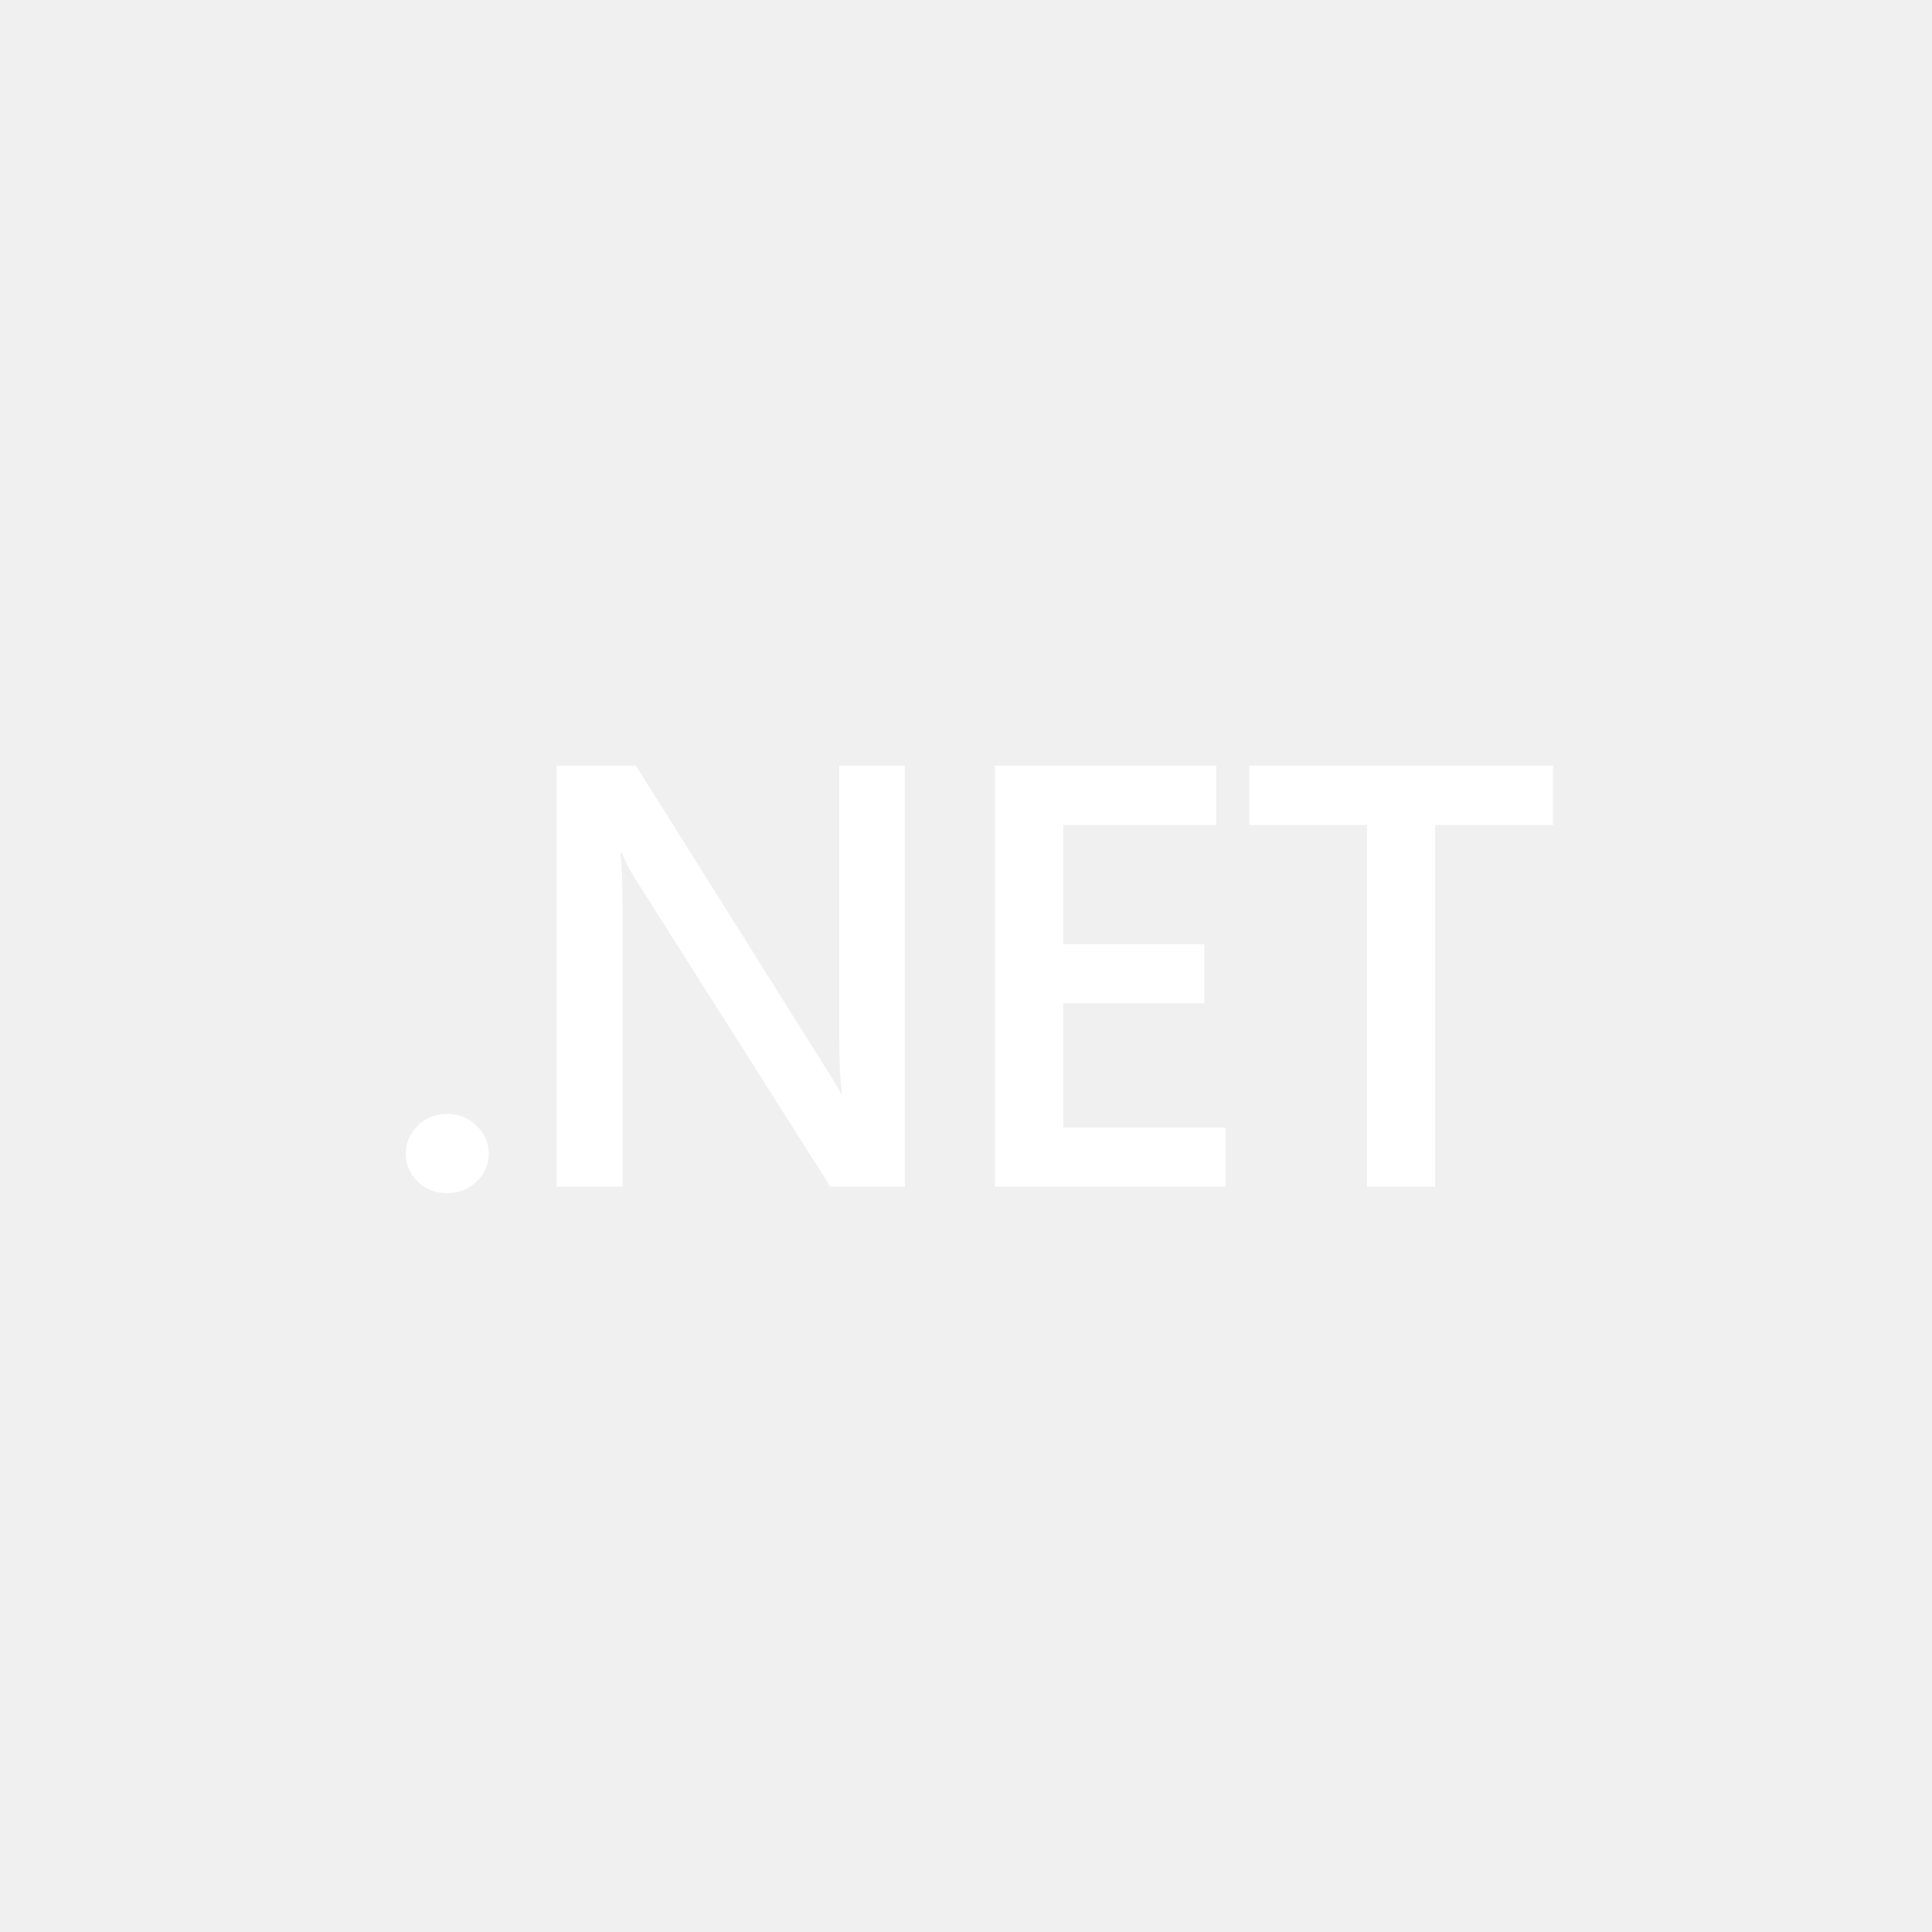
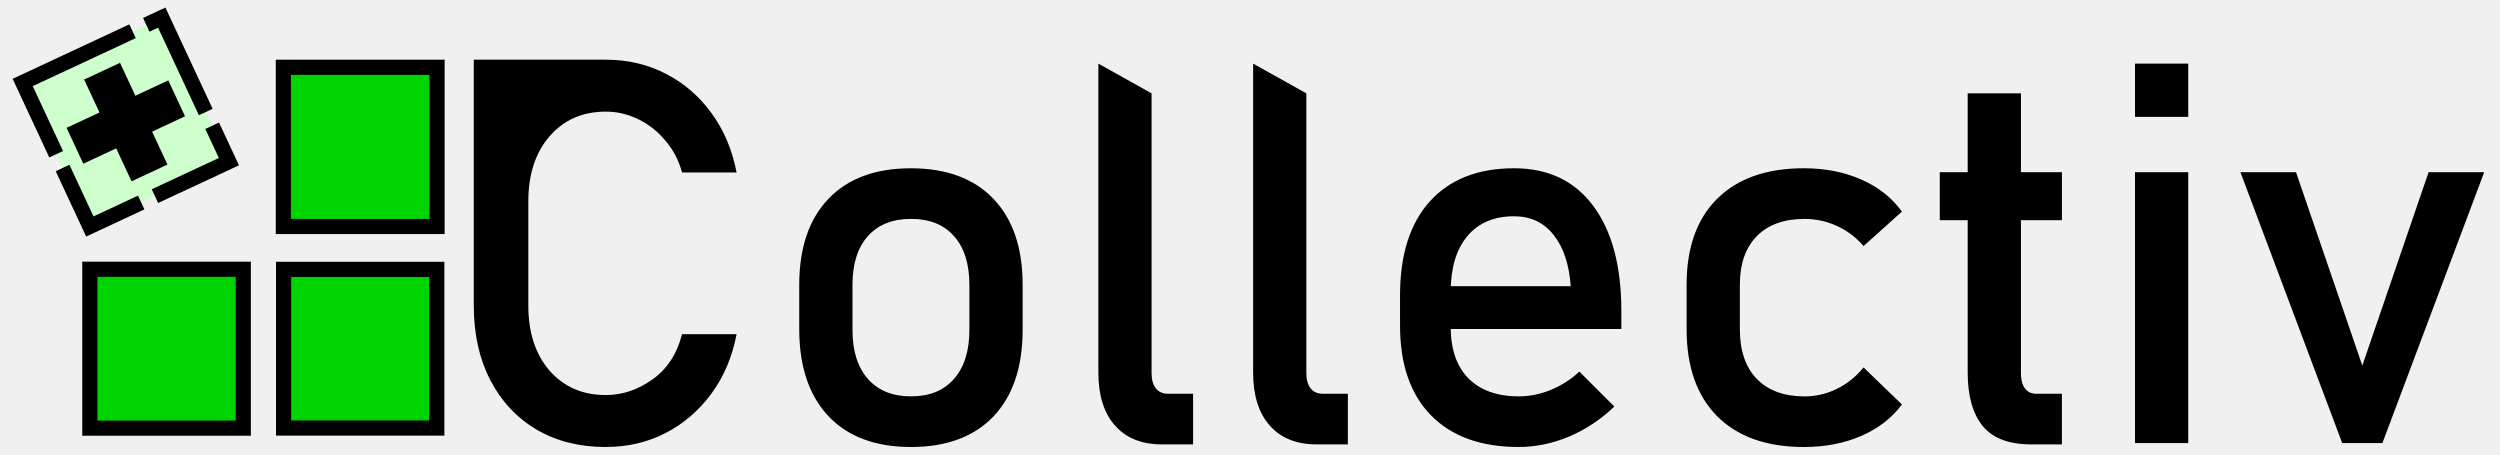
- <svg xmlns="http://www.w3.org/2000/svg" width="456" height="456" viewBox="0 0 456 456" version="1.1" xml:space="preserve" style="fill-rule:evenodd;clip-rule:evenodd;stroke-linejoin:round;stroke-miterlimit:2;">
-   <path d="m 105.5,281.609 c -2.703,0 -5.001,-0.9 -6.893,-2.702 -1.892,-1.848 -2.838,-4.042 -2.838,-6.582 0,-2.587 0.946,-4.804 2.838,-6.652 1.892,-1.848 4.19,-2.772 6.893,-2.772 2.748,0 5.068,0.924 6.96,2.772 1.937,1.848 2.906,4.064 2.906,6.652 0,2.54 -0.968,4.734 -2.906,6.582 -1.892,1.802 -4.212,2.702 -6.96,2.702 z" style="fill:#ffffff;fill-rule:nonzero;stroke-width:0.838" />
-   <path d="M 213.561,280.084 H 195.99 L 149.7,207.054 c -1.171,-1.848 -2.14,-3.765 -2.906,-5.751 h -0.406 c 0.361,2.125 0.541,6.675 0.541,13.65 v 65.132 h -15.543 v -99.36 h 18.719 l 44.737,71.298 c 1.892,2.957 3.109,4.989 3.649,6.098 h 0.27 c -0.45,-2.632 -0.676,-7.09 -0.676,-13.373 v -64.023 h 15.476 z" style="fill:#ffffff;fill-rule:nonzero;stroke-width:0.838" />
-   <path d="m 289.251,280.084 h -54.401 v -99.36 h 52.238 v 13.997 h -36.154 v 28.131 h 33.316 v 13.927 h -33.316 v 29.378 h 38.316 z" style="fill:#ffffff;fill-rule:nonzero;stroke-width:0.838" />
-   <path d="M 366.565,194.721 H 338.722 v 85.363 h -16.084 v -85.363 h -27.775 v -13.997 h 71.701 z" style="fill:#ffffff;fill-rule:nonzero;stroke-width:0.838" />
+ <svg xmlns="http://www.w3.org/2000/svg" width="165mm" height="30mm" viewBox="0 0 165 30" version="1.1" id="svg1">
+   <defs id="defs1" />
+   <g id="layer1" transform="translate(-66.87462,-89.46757)">
+     <g id="g1" transform="translate(0.7463521,0.3336372)">
+       <path style="font-size:35.278px;font-family:Bahnschrift;-inkscape-font-specification:'Bahnschrift, Normal';stroke-width:0.265" d="m 106.113,118.636 c -1.746,0 -3.273,-0.385 -4.582,-1.154 -1.309,-0.781 -2.325,-1.872 -3.049,-3.273 -0.723,-1.401 -1.085,-3.037 -1.085,-4.909 v -6.873 l -10e-7,-4.926 v -4.427 c 1.554,0 6.971,10e-6 8.716,10e-6 1.447,0 2.768,0.31 3.962,0.93 1.206,0.62 2.211,1.487 3.014,2.601 0.815,1.114 1.367,2.417 1.654,3.91 v 0 h -3.6 v 0 c -0.218,-0.804 -0.586,-1.504 -1.102,-2.102 -0.505,-0.609 -1.102,-1.079 -1.791,-1.412 -0.689,-0.333 -1.401,-0.5 -2.136,-0.5 -1.539,0 -2.779,0.545 -3.721,1.636 -0.93,1.079 -1.395,2.509 -1.395,4.289 v 6.873 c 0,1.78 0.465,3.21 1.395,4.289 0.942,1.079 2.182,1.619 3.721,1.619 1.091,0 2.119,-0.345 3.083,-1.034 0.965,-0.689 1.613,-1.682 1.946,-2.98 v 0 h 3.6 v 0 c -0.287,1.493 -0.838,2.796 -1.654,3.91 -0.815,1.114 -1.82,1.981 -3.014,2.601 -1.194,0.62 -2.515,0.93 -3.962,0.93 z m 20.137,0 c -2.343,0 -4.157,-0.678 -5.443,-2.033 -1.286,-1.367 -1.929,-3.284 -1.929,-5.753 v -2.911 c 0,-2.446 0.643,-4.341 1.929,-5.684 1.286,-1.344 3.101,-2.015 5.443,-2.015 2.343,0 4.157,0.672 5.443,2.015 1.286,1.344 1.929,3.238 1.929,5.684 v 2.963 c 0,2.458 -0.643,4.364 -1.929,5.719 -1.286,1.344 -3.101,2.015 -5.443,2.015 z m 0,-3.342 c 1.229,0 2.176,-0.385 2.842,-1.154 0.678,-0.769 1.016,-1.849 1.016,-3.238 v -2.963 c 0,-1.39 -0.339,-2.463 -1.016,-3.221 -0.666,-0.758 -1.613,-1.137 -2.842,-1.137 -1.217,0 -2.165,0.379 -2.842,1.137 -0.678,0.758 -1.016,1.832 -1.016,3.221 v 2.963 c 0,1.39 0.339,2.469 1.016,3.238 0.678,0.769 1.625,1.154 2.842,1.154 z m 15.882,-19.999 v 18.466 c 0,0.425 0.092,0.758 0.276,0.999 0.195,0.241 0.465,0.362 0.81,0.362 h 1.654 v 3.342 h -2.067 c -1.321,0 -2.348,-0.413 -3.083,-1.24 -0.735,-0.827 -1.102,-1.992 -1.102,-3.497 V 93.332 Z m 10.215,0 v 18.466 c 0,0.425 0.092,0.758 0.276,0.999 0.195,0.241 0.465,0.362 0.81,0.362 h 1.654 v 3.342 h -2.067 c -1.321,0 -2.348,-0.413 -3.083,-1.24 -0.735,-0.827 -1.102,-1.992 -1.102,-3.497 V 93.332 Z m 14.022,23.341 c -2.492,0 -4.421,-0.695 -5.788,-2.084 -1.367,-1.39 -2.05,-3.365 -2.05,-5.926 v -2.015 c 0,-2.664 0.655,-4.726 1.964,-6.184 1.321,-1.458 3.175,-2.188 5.564,-2.188 2.251,0 3.991,0.827 5.219,2.48 1.24,1.654 1.86,3.973 1.86,6.959 v 1.171 h -12.058 v -2.825 h 8.716 v 0 c -0.103,-1.447 -0.482,-2.578 -1.137,-3.393 -0.643,-0.815 -1.51,-1.223 -2.601,-1.223 -1.321,0 -2.348,0.436 -3.083,1.309 -0.735,0.873 -1.102,2.107 -1.102,3.703 v 2.274 c 0,1.481 0.39,2.618 1.171,3.411 0.792,0.792 1.901,1.189 3.325,1.189 0.712,0 1.418,-0.144 2.119,-0.431 0.701,-0.287 1.326,-0.689 1.878,-1.206 v 0 l 2.308,2.308 v 0 c -0.884,0.85 -1.878,1.51 -2.98,1.981 -1.102,0.459 -2.211,0.689 -3.325,0.689 z m 18.81,0 c -2.458,0 -4.364,-0.678 -5.719,-2.033 -1.344,-1.355 -2.015,-3.267 -2.015,-5.736 v -2.946 c 0,-2.446 0.672,-4.335 2.015,-5.667 1.355,-1.344 3.261,-2.015 5.719,-2.015 1.401,0 2.664,0.247 3.79,0.741 1.125,0.494 2.021,1.2 2.687,2.119 v 0 l -2.532,2.274 v 0 c -0.494,-0.574 -1.079,-1.016 -1.757,-1.326 -0.678,-0.31 -1.39,-0.465 -2.136,-0.465 -1.355,0 -2.406,0.379 -3.152,1.137 -0.746,0.758 -1.12,1.826 -1.12,3.204 v 2.946 c 0,1.412 0.373,2.503 1.12,3.273 0.746,0.769 1.797,1.154 3.152,1.154 0.746,0 1.458,-0.167 2.136,-0.5 0.678,-0.333 1.263,-0.804 1.757,-1.412 v 0 l 2.532,2.446 v 0 c -0.666,0.896 -1.568,1.59 -2.704,2.084 -1.125,0.482 -2.383,0.723 -3.772,0.723 z m 15.003,-0.172 c -1.47,0 -2.538,-0.408 -3.204,-1.223 -0.655,-0.815 -0.982,-1.987 -0.982,-3.514 V 95.295 h 3.514 v 18.466 c 0,0.425 0.086,0.758 0.258,0.999 0.172,0.241 0.425,0.362 0.758,0.362 h 1.688 v 3.342 z m -6.029,-14.797 v -3.169 h 8.062 v 3.169 z m 12.885,-6.821 v -3.514 h 3.514 v 3.514 z m 0,21.532 V 100.497 h 3.514 v 17.88 z m 15.003,-5.116 4.375,-12.764 h 3.669 l -6.718,17.88 h -2.653 l -6.718,-17.88 h 3.669 z" id="text1" aria-label="Collectiv" />
+       <rect style="fill:#00d400;stroke:#000000;stroke-width:1;stroke-dasharray:none;stroke-opacity:1" id="rect17" width="10.126" height="10.488" x="72.058" y="106.904" />
+       <rect style="fill:#ccffcc;fill-opacity:1;stroke:#000000;stroke-width:1;stroke-dasharray:8, 1;stroke-dashoffset:0;stroke-opacity:1" id="rect17-0" width="10.126" height="10.488" x="21.32" y="114.295" transform="rotate(-25)" />
+       <rect style="fill:#00d400;stroke:#000000;stroke-width:1;stroke-dasharray:none;stroke-opacity:1" id="rect17-7" width="10.111" height="10.473" x="84.846" y="106.912" />
+       <rect style="fill:#00d400;stroke:#000000;stroke-width:1;stroke-dasharray:none;stroke-opacity:1" id="rect17-73" width="10.145" height="10.508" x="84.829" y="93.574" />
+       <rect style="fill:#000000;fill-opacity:1;stroke:#000000;stroke-width:0;stroke-linecap:butt;stroke-linejoin:miter;stroke-dasharray:4.747, 0.396;stroke-dashoffset:0;stroke-opacity:1" id="rect67" width="2.614" height="7.408" x="25.076" y="115.835" transform="rotate(-25)" />
+       <rect style="fill:#000000;fill-opacity:1;stroke:#000000;stroke-width:0;stroke-linecap:butt;stroke-linejoin:miter;stroke-dasharray:4.747, 0.396;stroke-dashoffset:0;stroke-opacity:1" id="rect67-9" width="2.614" height="7.408" x="118.232" y="-30.087" transform="rotate(65)" />
+     </g>
+   </g>
</svg>
